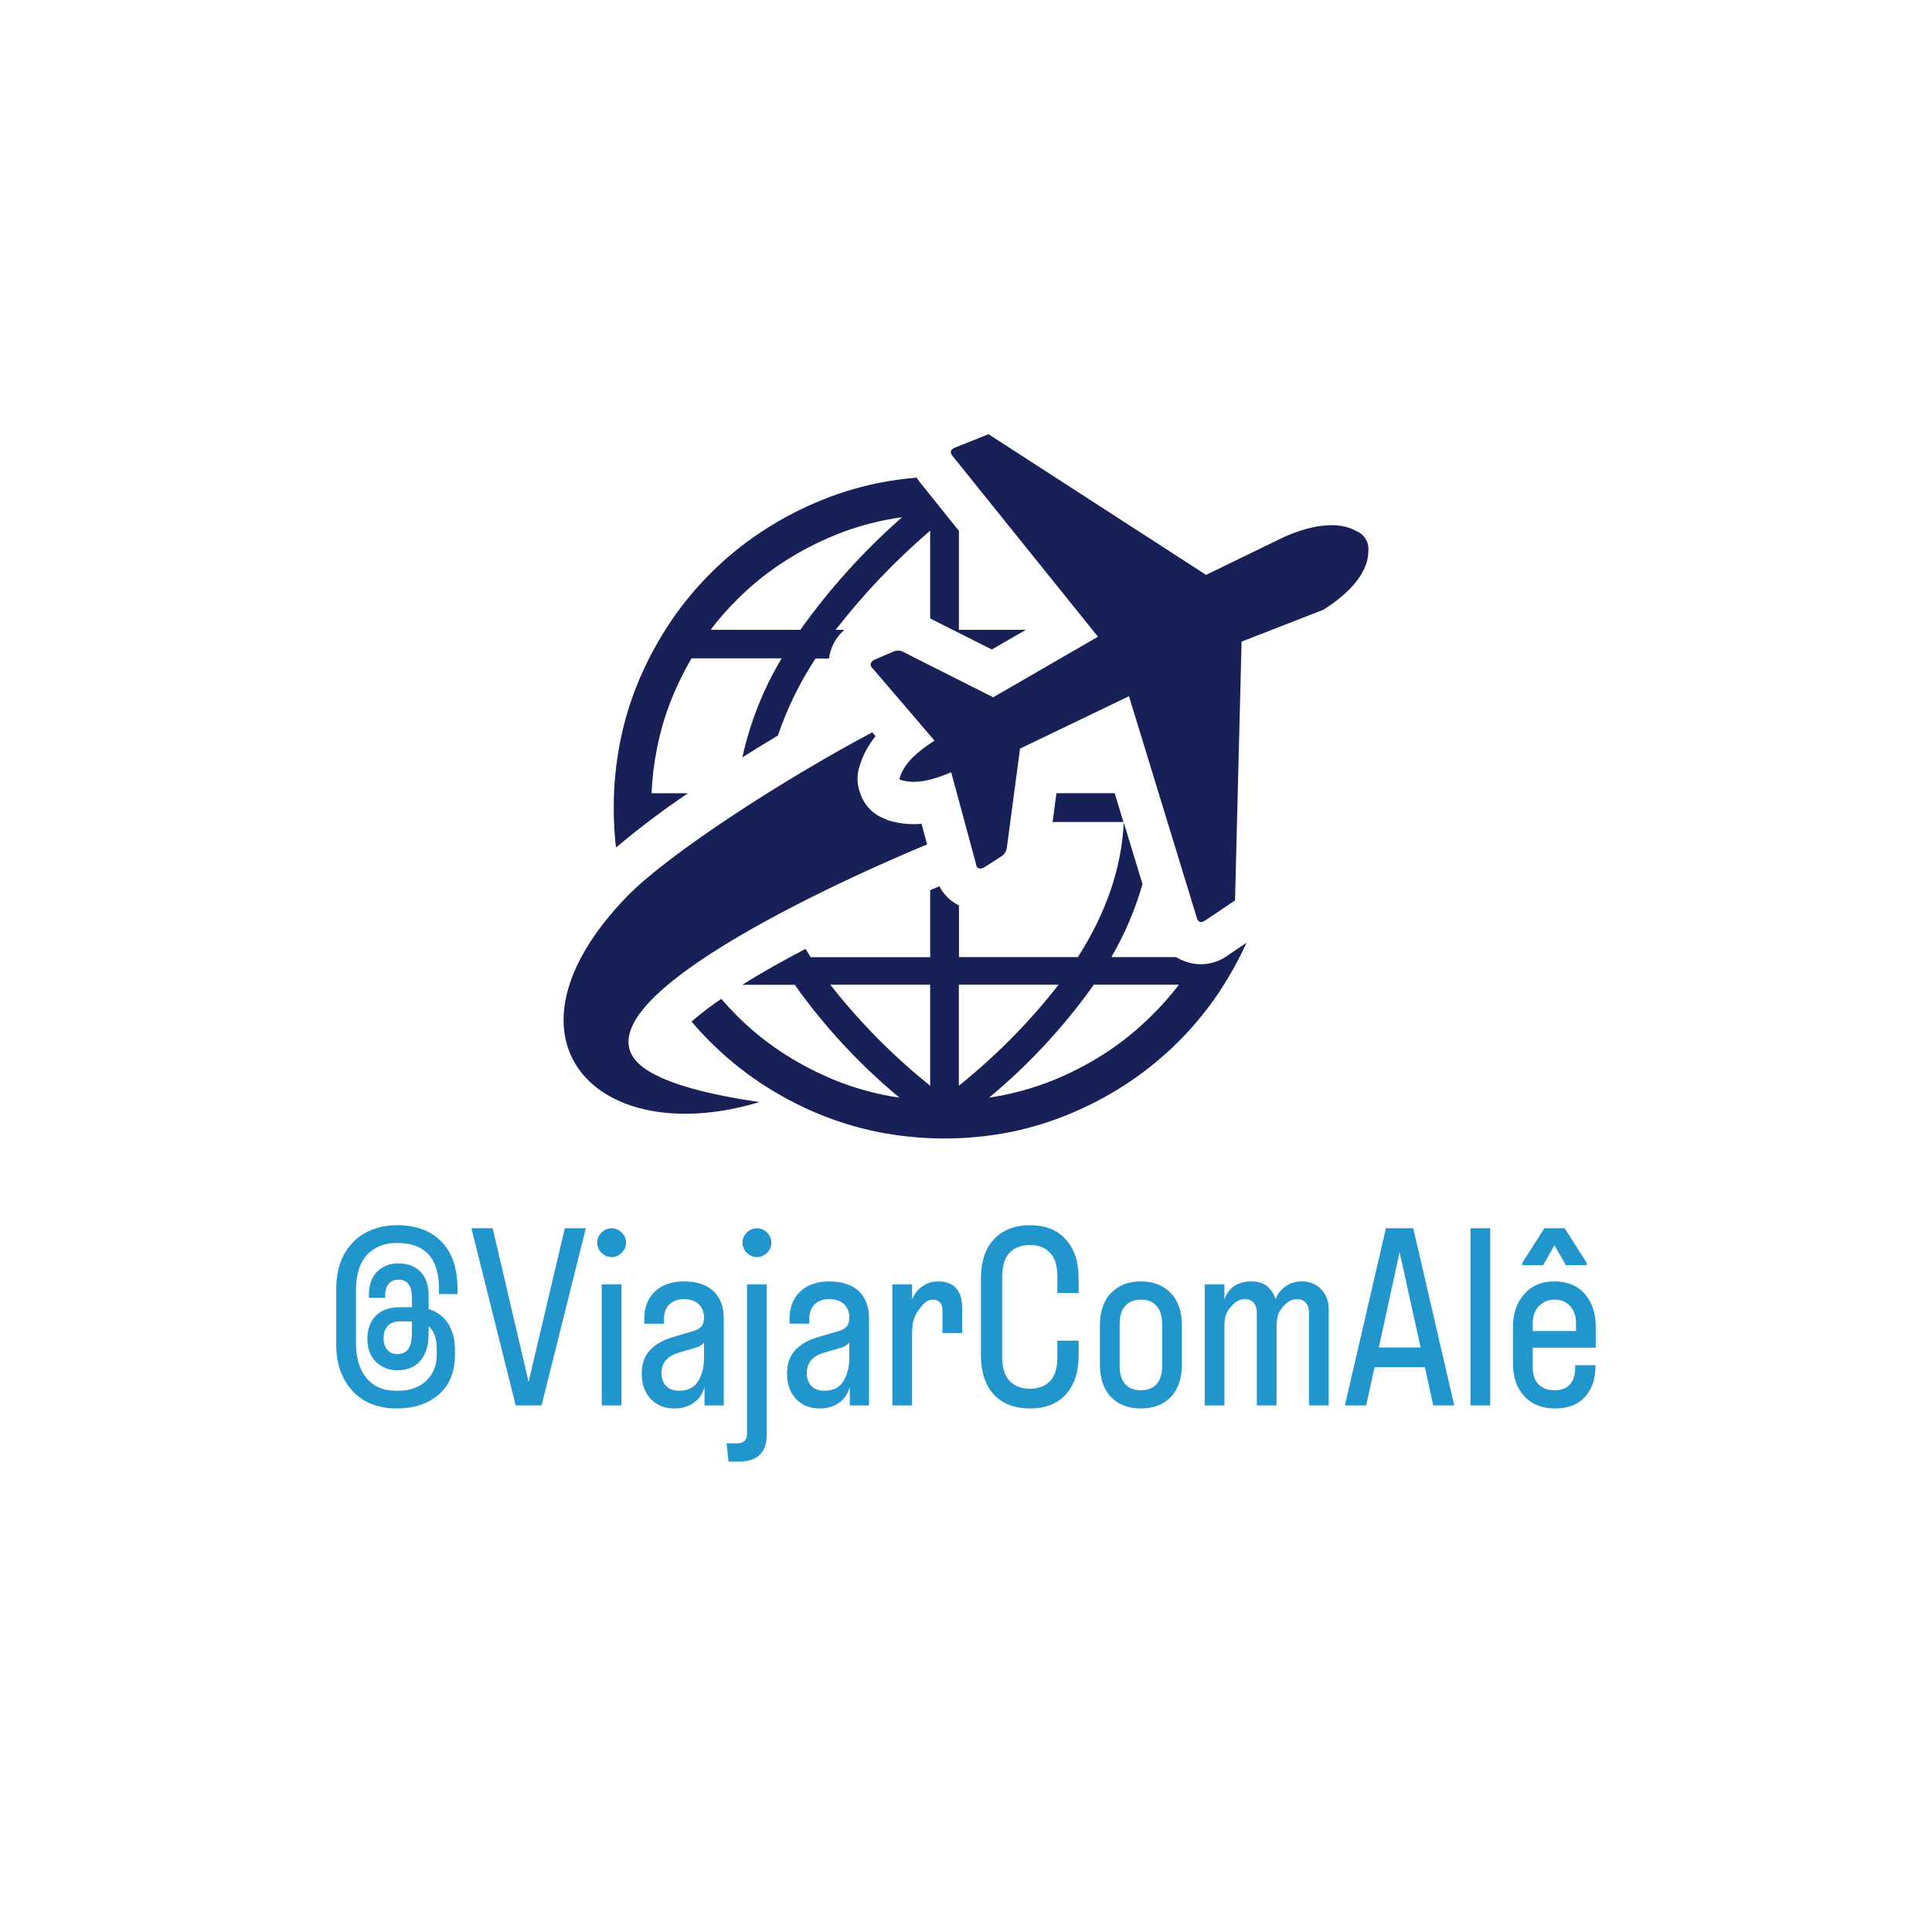
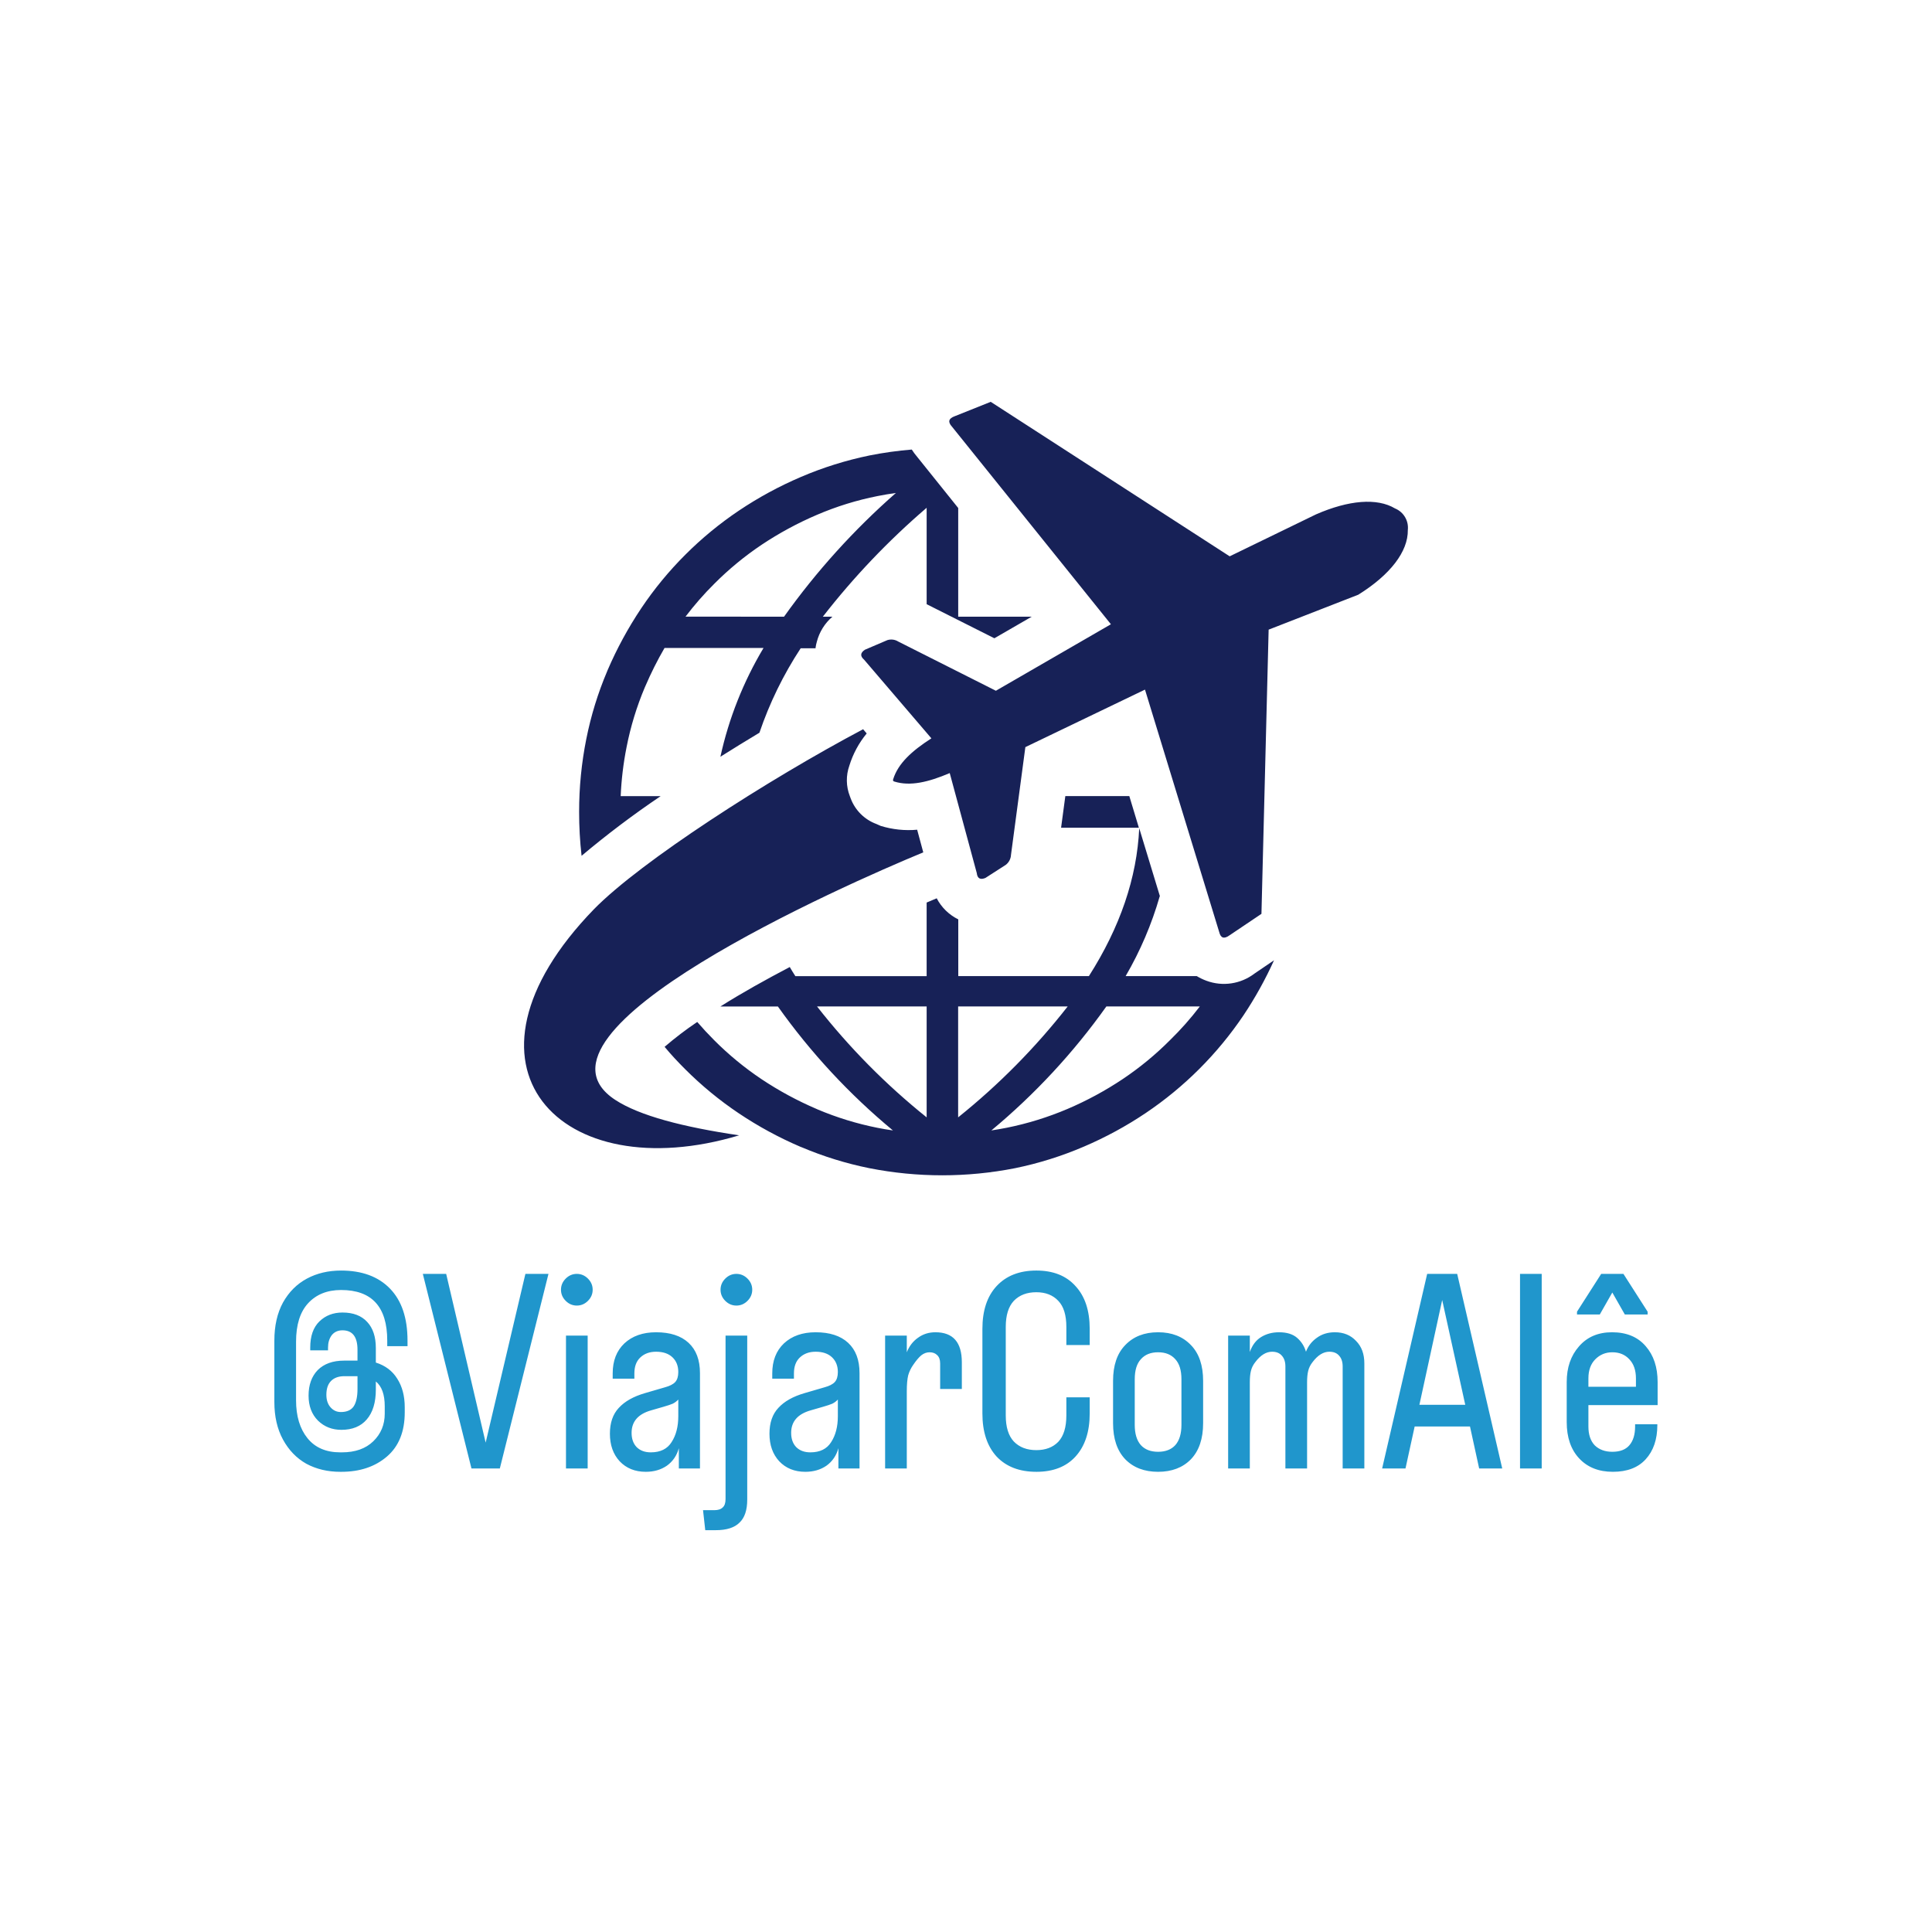
<svg xmlns="http://www.w3.org/2000/svg" id="Layer_1" data-name="Layer 1" viewBox="0 0 512 512" version="1.1" width="512" height="512">
  <defs id="defs1" />
-   <rect style="fill:#ffffff;fill-opacity:1" id="rect1" width="512" height="512" x="0" y="0" />
-   <path d="m 302.747,234.384 a 84.658,84.658 0 0 1 -8.223,19.256 h 17.157 a 13.306,13.306 0 0 0 2.342,1.128 v 0 a 12.144,12.144 0 0 0 11.588,-1.735 l 4.719,-3.209 a 92.465,92.465 0 0 1 -7.373,13.289 87.017,87.017 0 0 1 -23.593,23.576 90.209,90.209 0 0 1 -14.919,8.101 85.508,85.508 0 0 1 -16.602,5.204 90.851,90.851 0 0 1 -35.164,0 85.005,85.005 0 0 1 -16.324,-5.048 l -0.278,-0.104 a 90.921,90.921 0 0 1 -14.919,-8.101 86.41,86.41 0 0 1 -12.942,-10.652 c -1.735,-1.735 -3.365,-3.47 -4.944,-5.378 a 84.259,84.259 0 0 1 7.876,-6.002 q 1.96,2.273 4.059,4.372 v 0 a 75.186,75.186 0 0 0 11.432,9.42 82.42,82.42 0 0 0 13.341,7.217 l 0.226,0.104 a 74.405,74.405 0 0 0 14.399,4.424 c 1.232,0.243 2.498,0.468 3.765,0.642 a 156.565,156.565 0 0 1 -27.757,-29.908 h -13.878 c 5.204,-3.296 10.999,-6.505 16.741,-9.524 0.434,0.746 0.885,1.475 1.353,2.203 h 31.677 v -17.764 l 2.429,-1.024 a 11.675,11.675 0 0 0 5.204,5.083 v 13.688 h 31.521 c 7.529,-11.814 11.588,-23.715 12.144,-35.685 l 4.996,16.429 z m -64.309,-28.277 c 1.18,-3.765 4.458,-6.783 9.212,-9.836 l -16.238,-18.979 c -1.093,-0.954 -0.815,-1.735 0.208,-2.411 l 5.395,-2.307 a 3.157,3.157 0 0 1 2.62,0.33 l 23.576,11.883 27.757,-16.047 -38.374,-47.707 c -0.989,-1.093 -0.85,-1.943 0.694,-2.498 l 8.674,-3.47 57.665,37.281 20.818,-10.114 c 7.928,-3.47 14.763,-4.025 19.083,-1.44 a 5.031,5.031 0 0 1 3.088,5.204 c 0.087,5.204 -4.268,10.825 -11.953,15.613 l -21.633,8.431 -1.735,68.577 -7.737,5.204 c -1.336,0.954 -2.116,0.607 -2.463,-0.833 l -17.903,-58.48 -28.867,13.878 -3.47,26.022 a 3.209,3.209 0 0 1 -1.266,2.394 l -4.909,3.157 c -1.128,0.451 -1.926,0.243 -2.082,-1.197 l -6.523,-24.114 c -5.204,2.221 -9.576,3.227 -13.358,2.047 -0.347,-0.104 -0.382,-0.26 -0.278,-0.59 z m -7.286,-12.022 c -22.934,12.144 -53.605,31.868 -64.881,43.37 -36.882,37.975 -8.102,67.57 34.991,54.611 -13.497,-1.995 -24.062,-4.719 -29.925,-8.57 -25.033,-16.446 55.514,-51.94 74.353,-59.712 l -1.475,-5.465 a 22.865,22.865 0 0 1 -8.795,-0.919 l -1.058,-0.468 a 10.496,10.496 0 0 1 -6.159,-6.089 l -0.226,-0.607 a 10.548,10.548 0 0 1 -0.121,-7.39 22.726,22.726 0 0 1 4.181,-7.755 l -0.85,-1.006 z m -67.917,30.515 a 92.482,92.482 0 0 1 -0.59,-10.6 89.221,89.221 0 0 1 1.735,-17.591 83.739,83.739 0 0 1 5.031,-16.324 l 0.104,-0.26 a 92.499,92.499 0 0 1 8.119,-14.937 85.3,85.3 0 0 1 10.634,-12.924 86.41,86.41 0 0 1 12.942,-10.652 90.921,90.921 0 0 1 14.919,-8.102 85.89,85.89 0 0 1 16.602,-5.204 89.342,89.342 0 0 1 10.183,-1.423 16.03,16.03 0 0 0 1.284,1.735 l 9.923,12.369 v 26.23 h 17.73 l -9.004,5.204 -16.342,-8.223 v -23.264 a 180.644,180.644 0 0 0 -25.05,26.282 h 2.307 a 11.883,11.883 0 0 0 -3.764,6.072 9.403,9.403 0 0 0 -0.295,1.388 v 0.156 h -3.591 a 89.724,89.724 0 0 0 -9.958,20.384 c -3.14,1.891 -6.297,3.817 -9.42,5.794 A 87.902,87.902 0 0 1 207.143,174.464 H 183.255 a 84.866,84.866 0 0 0 -4.632,9.229 l -0.104,0.226 a 73.052,73.052 0 0 0 -4.424,14.468 77.65,77.65 0 0 0 -1.423,11.831 h 9.645 a 226.2,226.2 0 0 0 -19.083,14.399 z m 134.464,-6.766 h -18.753 l 1.024,-7.633 h 15.44 l 2.307,7.633 z m -7.824,43.127 a 157.572,157.572 0 0 1 -27.757,29.925 c 1.266,-0.191 2.515,-0.416 3.765,-0.659 a 75.446,75.446 0 0 0 14.607,-4.528 81.692,81.692 0 0 0 13.341,-7.217 75.186,75.186 0 0 0 11.432,-9.42 v 0 a 74.163,74.163 0 0 0 7.165,-8.101 z m -35.772,26.768 a 162.776,162.776 0 0 0 26.438,-26.768 h -26.438 z m -7.598,-26.768 h -26.456 a 163.47,163.47 0 0 0 26.456,26.768 z m -34.418,-94.043 a 174.486,174.486 0 0 1 26.993,-29.856 c -1.492,0.208 -2.966,0.451 -4.424,0.746 a 72.862,72.862 0 0 0 -14.624,4.528 82.42,82.42 0 0 0 -13.341,7.217 75.186,75.186 0 0 0 -11.432,9.42 v 0 a 75.013,75.013 0 0 0 -6.939,7.928 z" id="path1" style="fill:#172157;fill-opacity:1;stroke-width:1.735" />
-   <path style="font-stretch:condensed;font-size:67.079px;font-family:'Instagram Sans Condensed';-inkscape-font-specification:'Instagram Sans Condensed,  Condensed';fill:#2096cc;stroke-width:1.735" d="m 121.238,342.941 h -4.897 v -1.342 q 0,-12.208 -11.135,-12.208 -5.031,0 -7.982,3.22 -2.884,3.153 -2.884,9.257 v 14.154 q 0,5.702 2.75,9.123 2.75,3.421 7.915,3.421 h 0.402 q 4.83,0 7.58,-2.683 2.75,-2.683 2.75,-6.641 v -1.811 q 0,-4.226 -2.147,-5.97 v 1.945 q 0,4.696 -2.214,7.245 -2.147,2.482 -6.104,2.482 -3.354,0 -5.635,-2.214 -2.281,-2.281 -2.281,-6.037 0,-3.891 2.214,-6.171 2.281,-2.281 6.373,-2.281 h 3.22 v -2.616 q 0,-4.696 -3.622,-4.696 -1.677,0 -2.616,1.207 -0.872,1.207 -0.872,2.951 v 0.671 h -4.293 v -0.671 q 0,-4.159 2.214,-6.305 2.214,-2.147 5.568,-2.147 3.891,0 5.97,2.281 2.079,2.214 2.079,6.305 v 3.488 q 3.421,1.073 5.165,3.891 1.811,2.817 1.811,6.909 v 1.207 q 0,6.976 -4.293,10.666 -4.293,3.689 -11.001,3.689 h -0.268 q -4.561,0 -8.184,-1.945 -3.555,-2.012 -5.635,-5.836 -2.079,-3.824 -2.079,-9.056 v -14.825 q 0,-5.366 2.079,-9.19 2.147,-3.824 5.769,-5.769 3.622,-1.945 8.251,-1.945 7.58,0 11.806,4.36 4.226,4.36 4.226,12.544 z m -16.099,15.898 q 2.147,0 3.086,-1.342 0.939,-1.409 0.939,-4.226 v -3.086 h -3.153 q -2.079,0 -3.22,1.14 -1.14,1.14 -1.14,3.354 0,1.878 1.006,3.019 1.006,1.14 2.482,1.14 z m 38.369,13.617 h -6.842 l -11.739,-46.955 h 5.635 l 9.525,40.717 9.592,-40.717 h 5.568 z m 18.581,-39.308 q -1.543,0 -2.683,-1.14 -1.14,-1.14 -1.14,-2.683 0,-1.543 1.14,-2.683 1.14,-1.14 2.683,-1.14 1.543,0 2.683,1.14 1.14,1.14 1.14,2.683 0,1.543 -1.14,2.683 -1.14,1.14 -2.683,1.14 z m 2.616,39.308 h -5.232 v -32.064 h 5.232 z m 14.02,0.805 q -3.891,0 -6.305,-2.549 -2.348,-2.549 -2.348,-6.641 0,-3.958 2.147,-6.238 2.147,-2.348 6.305,-3.555 l 4.83,-1.409 q 1.744,-0.47 2.482,-1.275 0.738,-0.805 0.738,-2.415 0,-2.214 -1.409,-3.555 -1.409,-1.342 -3.958,-1.342 -2.348,0 -3.824,1.409 -1.409,1.342 -1.409,3.824 v 1.274 h -5.232 v -1.274 q 0,-4.561 2.817,-7.245 2.884,-2.683 7.647,-2.683 5.098,0 7.848,2.549 2.75,2.549 2.75,7.312 v 23.008 h -5.098 v -4.897 q -0.738,2.683 -2.884,4.226 -2.147,1.476 -5.098,1.476 z m 1.207,-4.696 q 3.488,0 5.031,-2.482 1.61,-2.482 1.61,-6.238 v -4.025 q -0.537,0.604 -1.342,1.006 -0.805,0.335 -2.214,0.738 l -3.019,0.872 q -4.696,1.342 -4.696,5.433 0,2.147 1.207,3.421 1.274,1.274 3.421,1.274 z m 20.66,-35.418 q -1.543,0 -2.683,-1.14 -1.14,-1.14 -1.14,-2.683 0,-1.543 1.14,-2.683 1.14,-1.14 2.683,-1.14 1.543,0 2.683,1.14 1.14,1.14 1.14,2.683 0,1.543 -1.14,2.683 -1.14,1.14 -2.683,1.14 z m -7.513,54.2 -0.537,-4.83 h 2.75 q 1.342,0 2.012,-0.671 0.671,-0.604 0.671,-2.012 v -39.443 h 5.232 v 39.577 q 0,3.824 -1.878,5.568 -1.811,1.811 -5.702,1.811 z m 24.148,-14.087 q -3.891,0 -6.305,-2.549 -2.348,-2.549 -2.348,-6.641 0,-3.958 2.147,-6.238 2.147,-2.348 6.305,-3.555 l 4.83,-1.409 q 1.744,-0.47 2.482,-1.275 0.738,-0.805 0.738,-2.415 0,-2.214 -1.409,-3.555 -1.409,-1.342 -3.958,-1.342 -2.348,0 -3.824,1.409 -1.409,1.342 -1.409,3.824 v 1.274 h -5.232 v -1.274 q 0,-4.561 2.817,-7.245 2.884,-2.683 7.647,-2.683 5.098,0 7.848,2.549 2.75,2.549 2.75,7.312 v 23.008 h -5.098 v -4.897 q -0.738,2.683 -2.884,4.226 -2.147,1.476 -5.098,1.476 z m 1.207,-4.696 q 3.488,0 5.031,-2.482 1.61,-2.482 1.61,-6.238 v -4.025 q -0.537,0.604 -1.342,1.006 -0.805,0.335 -2.214,0.738 l -3.019,0.872 q -4.696,1.342 -4.696,5.433 0,2.147 1.207,3.421 1.274,1.274 3.421,1.274 z m 18.044,3.891 v -32.064 h 5.232 v 4.025 q 0.872,-2.214 2.683,-3.488 1.811,-1.342 4.226,-1.342 6.373,0 6.373,7.245 v 6.44 h -5.232 v -6.171 q 0,-1.342 -0.738,-2.012 -0.671,-0.671 -1.811,-0.671 -1.073,0 -2.012,0.738 -0.872,0.738 -1.878,2.214 -0.872,1.207 -1.275,2.616 -0.335,1.409 -0.335,3.824 v 18.648 z m 36.491,0.805 q -6.104,0 -9.592,-3.689 -3.421,-3.756 -3.421,-10.397 v -20.392 q 0,-6.641 3.421,-10.33 3.488,-3.756 9.592,-3.756 6.104,0 9.458,3.756 3.421,3.689 3.421,10.33 v 3.891 h -5.635 v -4.36 q 0,-4.293 -1.945,-6.305 -1.945,-2.079 -5.299,-2.079 -3.421,0 -5.433,2.079 -1.945,2.079 -1.945,6.305 v 21.331 q 0,4.226 1.945,6.305 2.012,2.079 5.433,2.079 3.354,0 5.299,-2.012 1.945,-2.079 1.945,-6.373 v -4.36 h 5.635 v 3.891 q 0,6.641 -3.421,10.397 -3.354,3.689 -9.458,3.689 z m 29.381,0 q -4.964,0 -7.915,-3.019 -2.951,-3.086 -2.951,-8.72 v -10.196 q 0,-5.635 2.951,-8.653 2.951,-3.086 7.915,-3.086 4.964,0 7.915,3.086 2.951,3.019 2.951,8.653 v 10.196 q 0,5.635 -2.951,8.72 -2.951,3.019 -7.915,3.019 z m 0,-4.83 q 2.683,0 4.159,-1.61 1.476,-1.677 1.476,-4.897 v -11.001 q 0,-3.22 -1.476,-4.83 -1.476,-1.677 -4.159,-1.677 -2.683,0 -4.159,1.677 -1.476,1.61 -1.476,4.83 v 11.001 q 0,3.22 1.476,4.897 1.476,1.61 4.159,1.61 z m 16.904,4.025 v -32.064 h 5.232 v 3.958 q 0.872,-2.482 2.75,-3.622 1.878,-1.14 4.293,-1.14 2.817,0 4.36,1.342 1.543,1.342 2.147,3.354 0.805,-2.079 2.616,-3.354 1.811,-1.342 4.36,-1.342 3.153,0 5.098,2.079 2.012,2.012 2.012,5.433 v 25.356 h -5.232 v -24.618 q 0,-1.677 -0.872,-2.616 -0.805,-0.939 -2.348,-0.939 -2.147,0 -4.025,2.482 -0.805,1.006 -1.073,2.147 -0.268,1.073 -0.268,2.75 v 20.795 h -5.232 v -24.618 q 0,-1.677 -0.872,-2.616 -0.805,-0.939 -2.348,-0.939 -2.147,0 -4.025,2.482 -0.805,1.006 -1.073,2.147 -0.268,1.073 -0.268,2.75 v 20.795 z m 66.14,0 h -5.568 l -2.214,-10.129 h -13.349 l -2.214,10.129 h -5.635 l 10.867,-46.955 h 7.245 z m -14.489,-40.65 -5.5,25.289 H 376.474 Z m 24.014,40.65 h -5.232 v -46.955 h 5.232 z m 27.972,-15.294 h -16.703 v 5.165 q 0,2.951 1.543,4.561 1.61,1.543 4.226,1.543 2.75,0 4.092,-1.543 1.409,-1.61 1.409,-4.561 v -0.537 h 5.366 v 0.201 q 0,5.165 -2.817,8.251 -2.75,3.019 -7.915,3.019 -5.098,0 -8.117,-3.22 -3.019,-3.22 -3.019,-8.787 v -9.659 q 0,-5.232 2.951,-8.586 2.951,-3.421 7.982,-3.421 5.232,0 8.117,3.354 2.884,3.287 2.884,8.653 z m -10.934,-12.745 q -2.415,0 -4.092,1.677 -1.677,1.677 -1.677,4.628 v 2.012 h 11.471 v -2.012 q 0,-2.951 -1.61,-4.628 -1.543,-1.677 -4.092,-1.677 z m -3.019,-9.123 h -5.5 v -0.671 l 5.836,-9.123 h 5.366 l 5.836,9.123 v 0.671 h -5.5 l -3.019,-5.299 z" id="text1" aria-label="@ViajarComAlê" />
+   <rect style="fill:#ffffff" id="rect1" width="512" height="512" x="0" y="0" />
+   <path d="m 307.339,237.526 a 92.974,92.974 0 0 1 -9.031,21.148 h 18.842 a 14.613,14.613 0 0 0 2.572,1.238 v 0 a 13.336,13.336 0 0 0 12.727,-1.905 l 5.182,-3.525 a 101.547,101.547 0 0 1 -8.097,14.594 95.565,95.565 0 0 1 -25.911,25.892 99.071,99.071 0 0 1 -16.385,8.897 93.907,93.907 0 0 1 -18.233,5.716 99.776,99.776 0 0 1 -38.618,0 93.355,93.355 0 0 1 -17.928,-5.544 l -0.305,-0.114 a 99.852,99.852 0 0 1 -16.385,-8.897 94.898,94.898 0 0 1 -14.213,-11.698 c -1.905,-1.905 -3.696,-3.81 -5.43,-5.906 a 92.536,92.536 0 0 1 8.65,-6.592 q 2.153,2.496 4.458,4.801 v 0 a 82.572,82.572 0 0 0 12.555,10.345 90.516,90.516 0 0 0 14.651,7.926 l 0.248,0.114 a 81.714,81.714 0 0 0 15.813,4.858 c 1.353,0.267 2.744,0.514 4.134,0.705 a 171.945,171.945 0 0 1 -30.483,-32.846 h -15.242 c 5.716,-3.62 12.079,-7.144 18.385,-10.46 0.476,0.819 0.972,1.619 1.486,2.42 h 34.789 v -19.509 l 2.667,-1.124 a 12.822,12.822 0 0 0 5.716,5.582 v 15.032 h 34.618 c 8.269,-12.974 12.727,-26.044 13.336,-39.19 l 5.487,18.042 z m -70.626,-31.055 c 1.296,-4.134 4.896,-7.449 10.117,-10.802 l -17.833,-20.843 c -1.2,-1.048 -0.895,-1.905 0.229,-2.648 l 5.925,-2.534 a 3.467,3.467 0 0 1 2.877,0.362 l 25.892,13.051 30.483,-17.623 -42.143,-52.393 c -1.086,-1.2 -0.934,-2.134 0.762,-2.744 l 9.526,-3.81 63.329,40.943 22.862,-11.107 c 8.707,-3.81 16.213,-4.42 20.957,-1.581 a 5.525,5.525 0 0 1 3.391,5.716 c 0.095,5.716 -4.687,11.889 -13.127,17.147 l -23.758,9.259 -1.905,75.313 -8.497,5.716 c -1.467,1.048 -2.324,0.667 -2.705,-0.915 l -19.662,-64.224 -31.703,15.242 -3.81,28.578 a 3.525,3.525 0 0 1 -1.391,2.629 l -5.392,3.467 c -1.238,0.495 -2.115,0.267 -2.286,-1.315 l -7.164,-26.482 c -5.716,2.439 -10.517,3.544 -14.67,2.248 -0.381,-0.114 -0.419,-0.286 -0.305,-0.648 z m -8.002,-13.203 c -25.187,13.336 -58.871,34.999 -71.255,47.63 -40.505,41.705 -8.897,74.208 38.428,59.976 -14.822,-2.191 -26.425,-5.182 -32.865,-9.412 -27.492,-18.061 60.967,-57.042 81.657,-65.577 l -1.619,-6.001 a 25.111,25.111 0 0 1 -9.659,-1.01 l -1.162,-0.514 a 11.526,11.526 0 0 1 -6.763,-6.687 l -0.248,-0.667 a 11.584,11.584 0 0 1 -0.133,-8.116 24.958,24.958 0 0 1 4.592,-8.516 l -0.934,-1.105 z m -74.589,33.513 a 101.566,101.566 0 0 1 -0.648,-11.641 97.985,97.985 0 0 1 1.905,-19.319 91.964,91.964 0 0 1 5.525,-17.928 l 0.114,-0.286 a 101.585,101.585 0 0 1 8.916,-16.404 93.679,93.679 0 0 1 11.679,-14.194 94.898,94.898 0 0 1 14.213,-11.698 99.852,99.852 0 0 1 16.385,-8.897 94.327,94.327 0 0 1 18.233,-5.716 98.118,98.118 0 0 1 11.184,-1.562 17.604,17.604 0 0 0 1.41,1.905 l 10.898,13.584 v 28.807 h 19.471 l -9.888,5.716 -17.947,-9.031 v -25.549 a 198.389,198.389 0 0 0 -27.511,28.864 h 2.534 a 13.051,13.051 0 0 0 -4.134,6.668 10.326,10.326 0 0 0 -0.324,1.524 v 0.171 h -3.944 a 98.537,98.537 0 0 0 -10.936,22.386 c -3.448,2.077 -6.916,4.191 -10.345,6.363 a 96.537,96.537 0 0 1 11.431,-28.826 h -26.235 a 93.203,93.203 0 0 0 -5.087,10.136 l -0.114,0.248 a 80.228,80.228 0 0 0 -4.858,15.889 85.277,85.277 0 0 0 -1.562,12.993 h 10.593 a 248.419,248.419 0 0 0 -20.957,15.813 z m 147.672,-7.43 h -20.595 l 1.124,-8.383 h 16.956 l 2.534,8.383 z m -8.592,47.363 a 173.05,173.05 0 0 1 -30.483,32.865 c 1.391,-0.21 2.763,-0.457 4.134,-0.724 a 82.857,82.857 0 0 0 16.042,-4.973 89.716,89.716 0 0 0 14.651,-7.926 82.572,82.572 0 0 0 12.555,-10.345 v 0 a 81.447,81.447 0 0 0 7.868,-8.897 z m -39.285,29.397 a 178.765,178.765 0 0 0 29.035,-29.397 h -29.035 z m -8.345,-29.397 h -29.054 a 179.527,179.527 0 0 0 29.054,29.397 z M 207.774,163.432 a 191.625,191.625 0 0 1 29.645,-32.789 c -1.638,0.229 -3.258,0.495 -4.858,0.819 a 80.019,80.019 0 0 0 -16.061,4.973 90.516,90.516 0 0 0 -14.651,7.926 82.572,82.572 0 0 0 -12.555,10.345 v 0 a 82.381,82.381 0 0 0 -7.621,8.707 z" id="path1" style="fill:#172157;fill-opacity:1;stroke-width:1.905" />
+   <path style="font-stretch:condensed;font-size:73.668px;font-family:'Instagram Sans Condensed';-inkscape-font-specification:'Instagram Sans Condensed,  Condensed';fill:#2096cc;stroke-width:1.905" d="m 108.001,356.746 h -5.378 v -1.473 q 0,-13.408 -12.229,-13.408 -5.525,0 -8.767,3.536 -3.168,3.462 -3.168,10.166 v 15.544 q 0,6.262 3.02,10.019 3.02,3.757 8.693,3.757 h 0.442 q 5.304,0 8.325,-2.947 3.02,-2.947 3.02,-7.293 v -1.989 q 0,-4.641 -2.357,-6.556 v 2.136 q 0,5.157 -2.431,7.956 -2.357,2.726 -6.704,2.726 -3.683,0 -6.188,-2.431 -2.505,-2.505 -2.505,-6.63 0,-4.273 2.431,-6.777 2.505,-2.505 6.998,-2.505 h 3.536 v -2.873 q 0,-5.157 -3.978,-5.157 -1.842,0 -2.873,1.326 -0.958,1.326 -0.958,3.241 v 0.737 h -4.715 v -0.737 q 0,-4.567 2.431,-6.925 2.431,-2.357 6.114,-2.357 4.273,0 6.556,2.505 2.284,2.431 2.284,6.925 v 3.831 q 3.757,1.179 5.672,4.273 1.989,3.094 1.989,7.588 v 1.326 q 0,7.661 -4.715,11.713 -4.715,4.052 -12.082,4.052 h -0.295 q -5.009,0 -8.988,-2.136 -3.904,-2.21 -6.188,-6.409 -2.284,-4.199 -2.284,-9.945 v -16.281 q 0,-5.893 2.284,-10.093 2.357,-4.199 6.335,-6.335 3.978,-2.136 9.061,-2.136 8.325,0 12.966,4.788 4.641,4.788 4.641,13.776 z m -17.68,17.459 q 2.357,0 3.389,-1.473 1.031,-1.547 1.031,-4.641 v -3.389 h -3.462 q -2.284,0 -3.536,1.252 -1.252,1.252 -1.252,3.683 0,2.063 1.105,3.315 1.105,1.252 2.726,1.252 z m 42.138,14.955 h -7.514 l -12.892,-51.568 h 6.188 l 10.461,44.717 10.535,-44.717 h 6.114 z m 20.406,-43.17 q -1.694,0 -2.947,-1.252 -1.252,-1.252 -1.252,-2.947 0,-1.694 1.252,-2.947 1.252,-1.252 2.947,-1.252 1.694,0 2.947,1.252 1.252,1.252 1.252,2.947 0,1.694 -1.252,2.947 -1.252,1.252 -2.947,1.252 z m 2.873,43.17 h -5.746 v -35.213 h 5.746 z m 15.397,0.884 q -4.273,0 -6.925,-2.799 -2.578,-2.799 -2.578,-7.293 0,-4.346 2.357,-6.851 2.357,-2.578 6.925,-3.904 l 5.304,-1.547 q 1.915,-0.516 2.726,-1.4 0.81,-0.884 0.81,-2.652 0,-2.431 -1.547,-3.904 -1.547,-1.473 -4.346,-1.473 -2.578,0 -4.199,1.547 -1.547,1.473 -1.547,4.199 v 1.4 h -5.746 v -1.4 q 0,-5.009 3.094,-7.956 3.168,-2.947 8.398,-2.947 5.599,0 8.619,2.799 3.02,2.799 3.02,8.03 v 25.268 h -5.599 v -5.378 q -0.81,2.947 -3.168,4.641 -2.357,1.621 -5.599,1.621 z m 1.326,-5.157 q 3.831,0 5.525,-2.726 1.768,-2.726 1.768,-6.851 v -4.42 q -0.589,0.663 -1.473,1.105 -0.884,0.368 -2.431,0.81 l -3.315,0.958 q -5.157,1.473 -5.157,5.967 0,2.357 1.326,3.757 1.4,1.4 3.757,1.4 z m 22.69,-38.897 q -1.694,0 -2.947,-1.252 -1.252,-1.252 -1.252,-2.947 0,-1.694 1.252,-2.947 1.252,-1.252 2.947,-1.252 1.694,0 2.947,1.252 1.252,1.252 1.252,2.947 0,1.694 -1.252,2.947 -1.252,1.252 -2.947,1.252 z m -8.251,59.524 -0.589,-5.304 h 3.02 q 1.473,0 2.21,-0.737 0.737,-0.663 0.737,-2.21 v -43.317 h 5.746 v 43.464 q 0,4.199 -2.063,6.114 -1.989,1.989 -6.262,1.989 z m 26.521,-15.47 q -4.273,0 -6.925,-2.799 -2.578,-2.799 -2.578,-7.293 0,-4.346 2.357,-6.851 2.357,-2.578 6.925,-3.904 l 5.304,-1.547 q 1.915,-0.516 2.726,-1.4 0.81,-0.884 0.81,-2.652 0,-2.431 -1.547,-3.904 -1.547,-1.473 -4.346,-1.473 -2.578,0 -4.199,1.547 -1.547,1.473 -1.547,4.199 v 1.4 h -5.746 v -1.4 q 0,-5.009 3.094,-7.956 3.168,-2.947 8.398,-2.947 5.599,0 8.619,2.799 3.02,2.799 3.02,8.03 v 25.268 h -5.599 v -5.378 q -0.81,2.947 -3.168,4.641 -2.357,1.621 -5.599,1.621 z m 1.326,-5.157 q 3.831,0 5.525,-2.726 1.768,-2.726 1.768,-6.851 v -4.42 q -0.589,0.663 -1.473,1.105 -0.884,0.368 -2.431,0.81 l -3.315,0.958 q -5.157,1.473 -5.157,5.967 0,2.357 1.326,3.757 1.4,1.4 3.757,1.4 z m 19.817,4.273 v -35.213 h 5.746 v 4.42 q 0.958,-2.431 2.947,-3.831 1.989,-1.473 4.641,-1.473 6.998,0 6.998,7.956 v 7.072 h -5.746 v -6.777 q 0,-1.473 -0.81,-2.21 -0.737,-0.737 -1.989,-0.737 -1.179,0 -2.21,0.81 -0.958,0.81 -2.063,2.431 -0.958,1.326 -1.4,2.873 -0.368,1.547 -0.368,4.199 v 20.48 z m 40.075,0.884 q -6.704,0 -10.535,-4.052 -3.757,-4.125 -3.757,-11.419 v -22.395 q 0,-7.293 3.757,-11.345 3.831,-4.125 10.535,-4.125 6.704,0 10.387,4.125 3.757,4.052 3.757,11.345 v 4.273 h -6.188 v -4.788 q 0,-4.715 -2.136,-6.925 -2.136,-2.284 -5.82,-2.284 -3.757,0 -5.967,2.284 -2.136,2.284 -2.136,6.925 v 23.426 q 0,4.641 2.136,6.925 2.21,2.284 5.967,2.284 3.683,0 5.82,-2.21 2.136,-2.284 2.136,-6.998 v -4.788 h 6.188 v 4.273 q 0,7.293 -3.757,11.419 -3.683,4.052 -10.387,4.052 z m 32.267,0 q -5.451,0 -8.693,-3.315 -3.241,-3.389 -3.241,-9.577 v -11.198 q 0,-6.188 3.241,-9.503 3.241,-3.389 8.693,-3.389 5.451,0 8.693,3.389 3.241,3.315 3.241,9.503 V 377.152 q 0,6.188 -3.241,9.577 -3.241,3.315 -8.693,3.315 z m 0,-5.304 q 2.947,0 4.567,-1.768 1.621,-1.842 1.621,-5.378 v -12.082 q 0,-3.536 -1.621,-5.304 -1.621,-1.842 -4.567,-1.842 -2.947,0 -4.567,1.842 -1.621,1.768 -1.621,5.304 v 12.082 q 0,3.536 1.621,5.378 1.621,1.768 4.567,1.768 z m 18.564,4.42 v -35.213 h 5.746 v 4.346 q 0.958,-2.726 3.02,-3.978 2.063,-1.252 4.715,-1.252 3.094,0 4.788,1.473 1.694,1.473 2.357,3.683 0.884,-2.284 2.873,-3.683 1.989,-1.473 4.788,-1.473 3.462,0 5.599,2.284 2.21,2.21 2.21,5.967 v 27.847 h -5.746 v -27.036 q 0,-1.842 -0.958,-2.873 -0.884,-1.031 -2.578,-1.031 -2.357,0 -4.42,2.726 -0.884,1.105 -1.179,2.357 -0.295,1.179 -0.295,3.02 v 22.837 h -5.746 v -27.036 q 0,-1.842 -0.958,-2.873 -0.884,-1.031 -2.578,-1.031 -2.357,0 -4.42,2.726 -0.884,1.105 -1.179,2.357 -0.295,1.179 -0.295,3.02 v 22.837 z m 72.637,0 h -6.114 l -2.431,-11.124 H 374.9 l -2.431,11.124 h -6.188 l 11.934,-51.568 h 7.956 z m -15.912,-44.643 -6.041,27.773 h 12.155 z m 26.373,44.643 h -5.746 v -51.568 h 5.746 z m 30.72,-16.796 H 420.943 v 5.672 q 0,3.241 1.694,5.009 1.768,1.694 4.641,1.694 3.02,0 4.494,-1.694 1.547,-1.768 1.547,-5.009 v -0.589 h 5.893 v 0.221 q 0,5.672 -3.094,9.061 -3.02,3.315 -8.693,3.315 -5.599,0 -8.914,-3.536 -3.315,-3.536 -3.315,-9.651 V 366.249 q 0,-5.746 3.241,-9.43 3.241,-3.757 8.767,-3.757 5.746,0 8.914,3.683 3.168,3.61 3.168,9.503 z m -12.008,-13.997 q -2.652,0 -4.494,1.842 -1.842,1.842 -1.842,5.083 v 2.21 h 12.597 v -2.21 q 0,-3.241 -1.768,-5.083 -1.694,-1.842 -4.494,-1.842 z m -3.315,-10.019 h -6.041 v -0.737 l 6.409,-10.019 h 5.893 l 6.409,10.019 v 0.737 h -6.041 l -3.315,-5.82 z" id="text1" aria-label="@ViajarComAlê" />
</svg>
